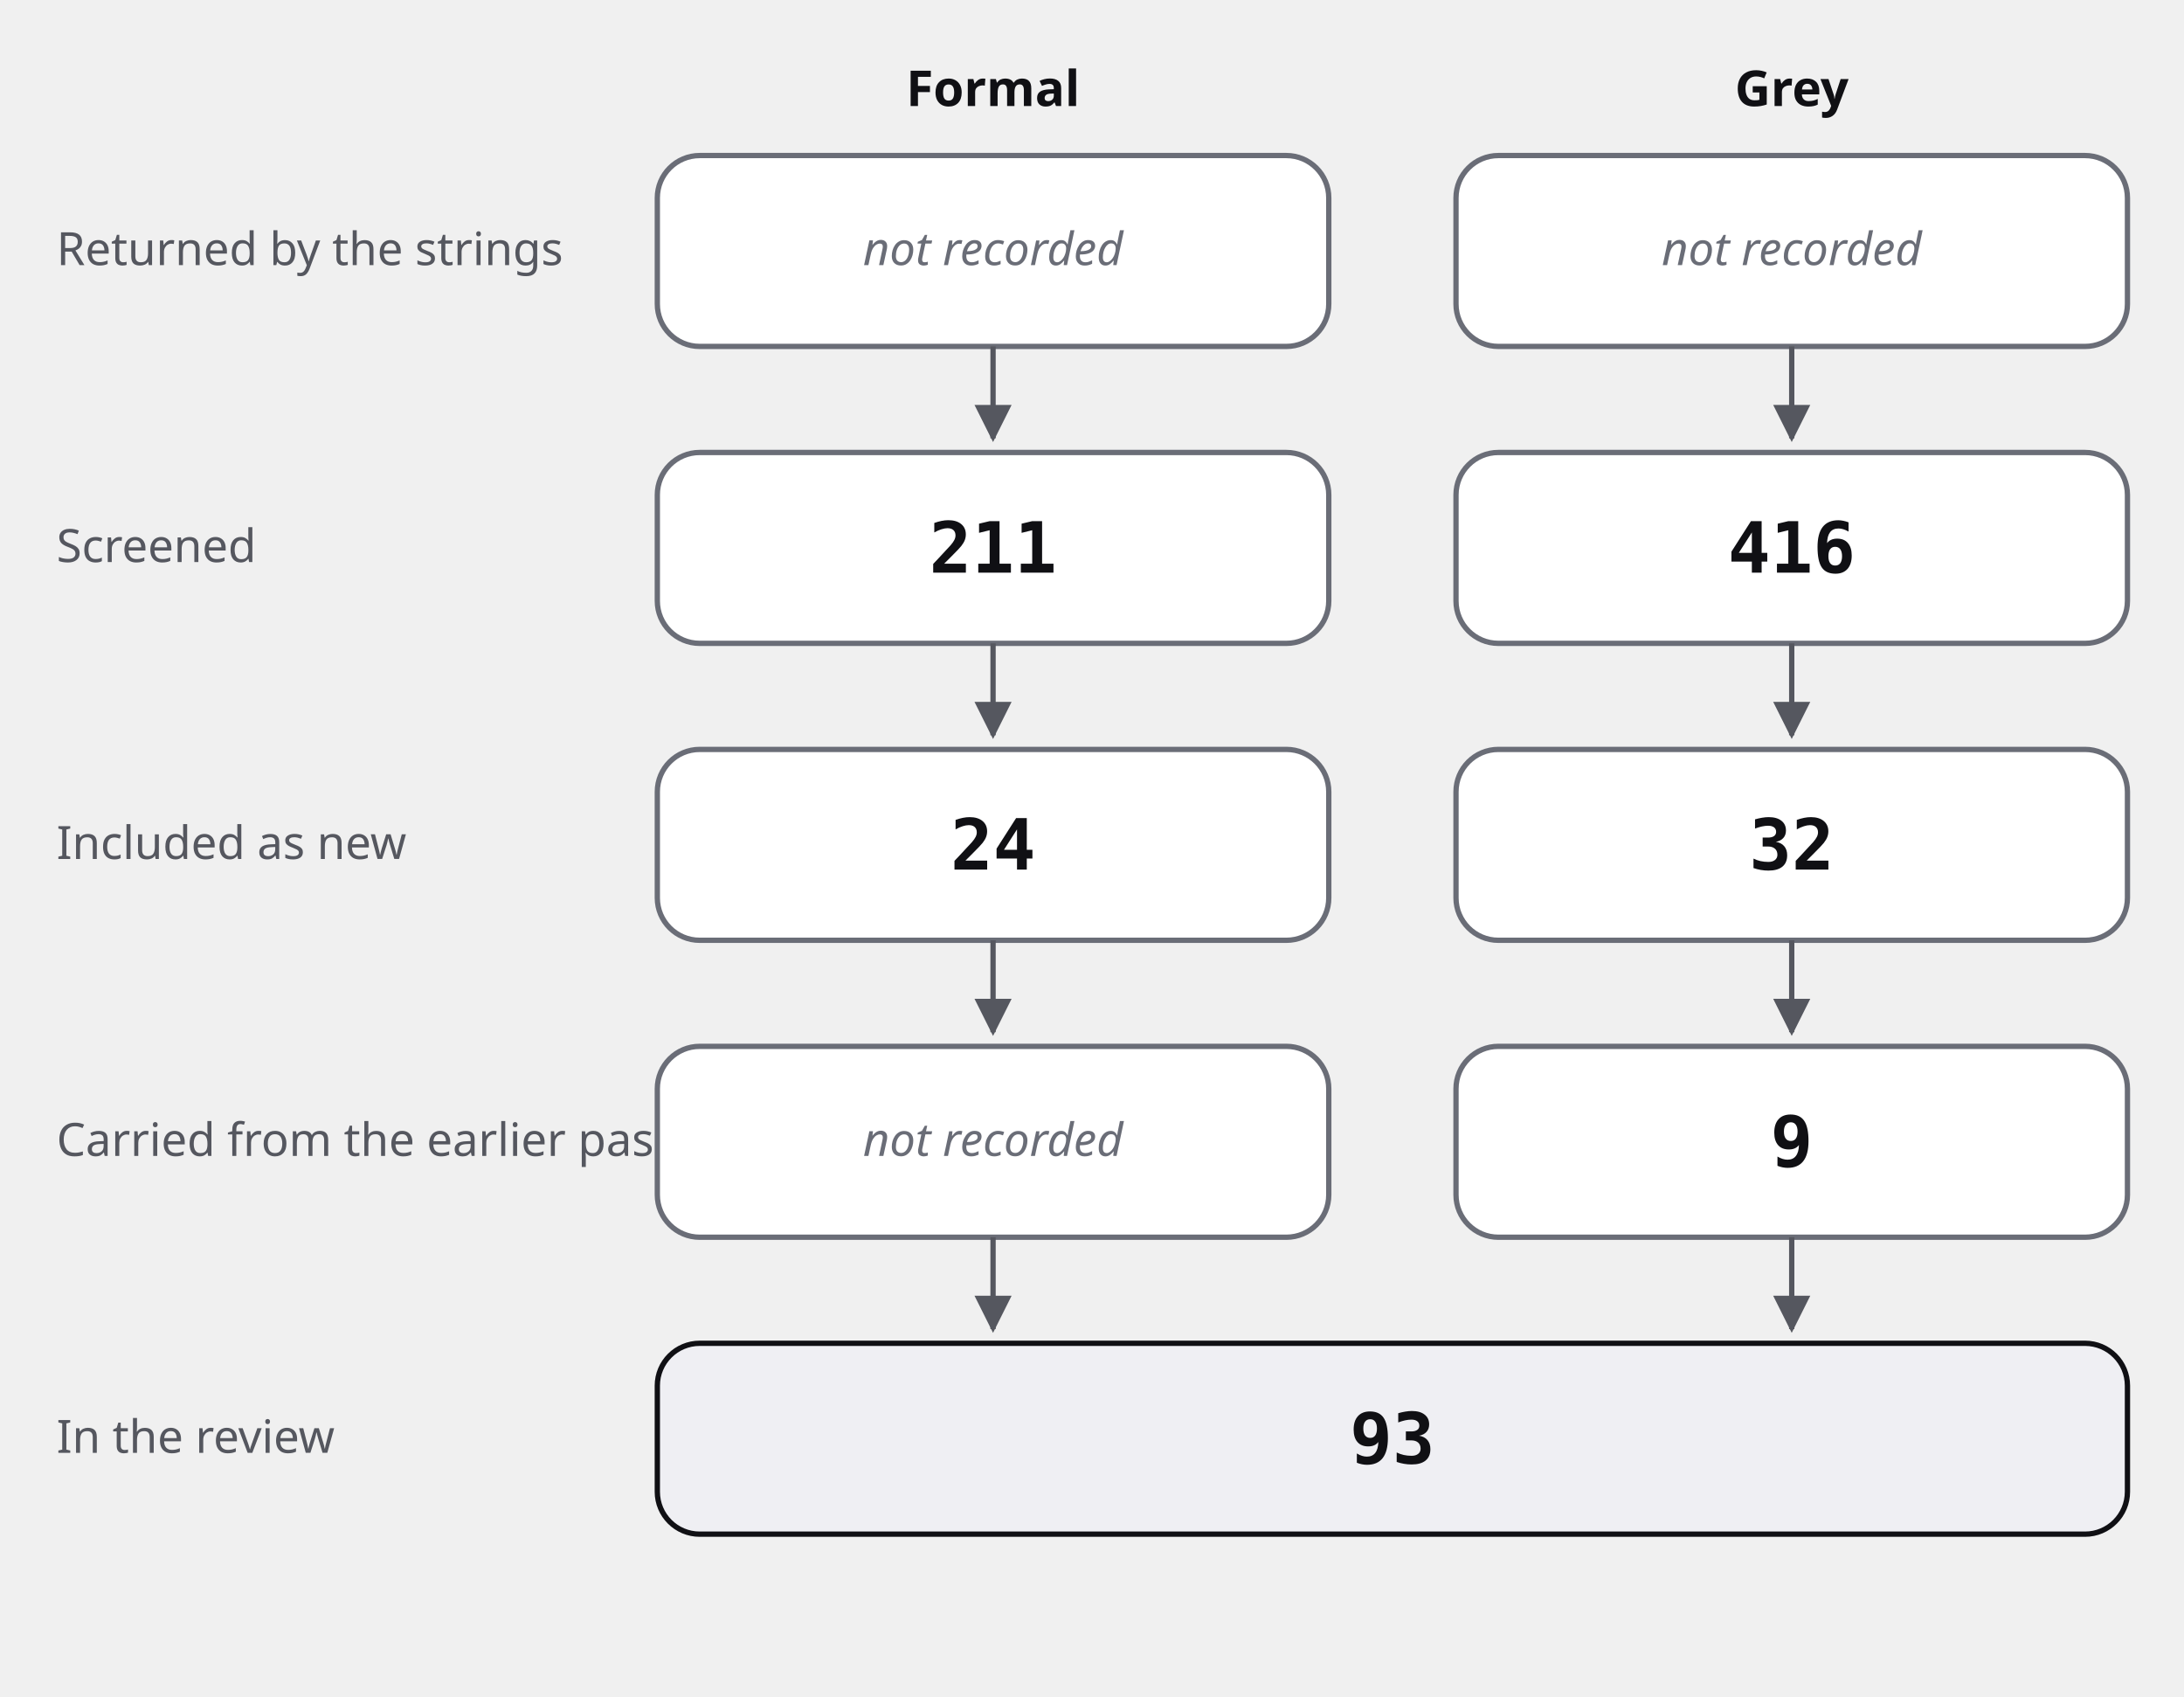
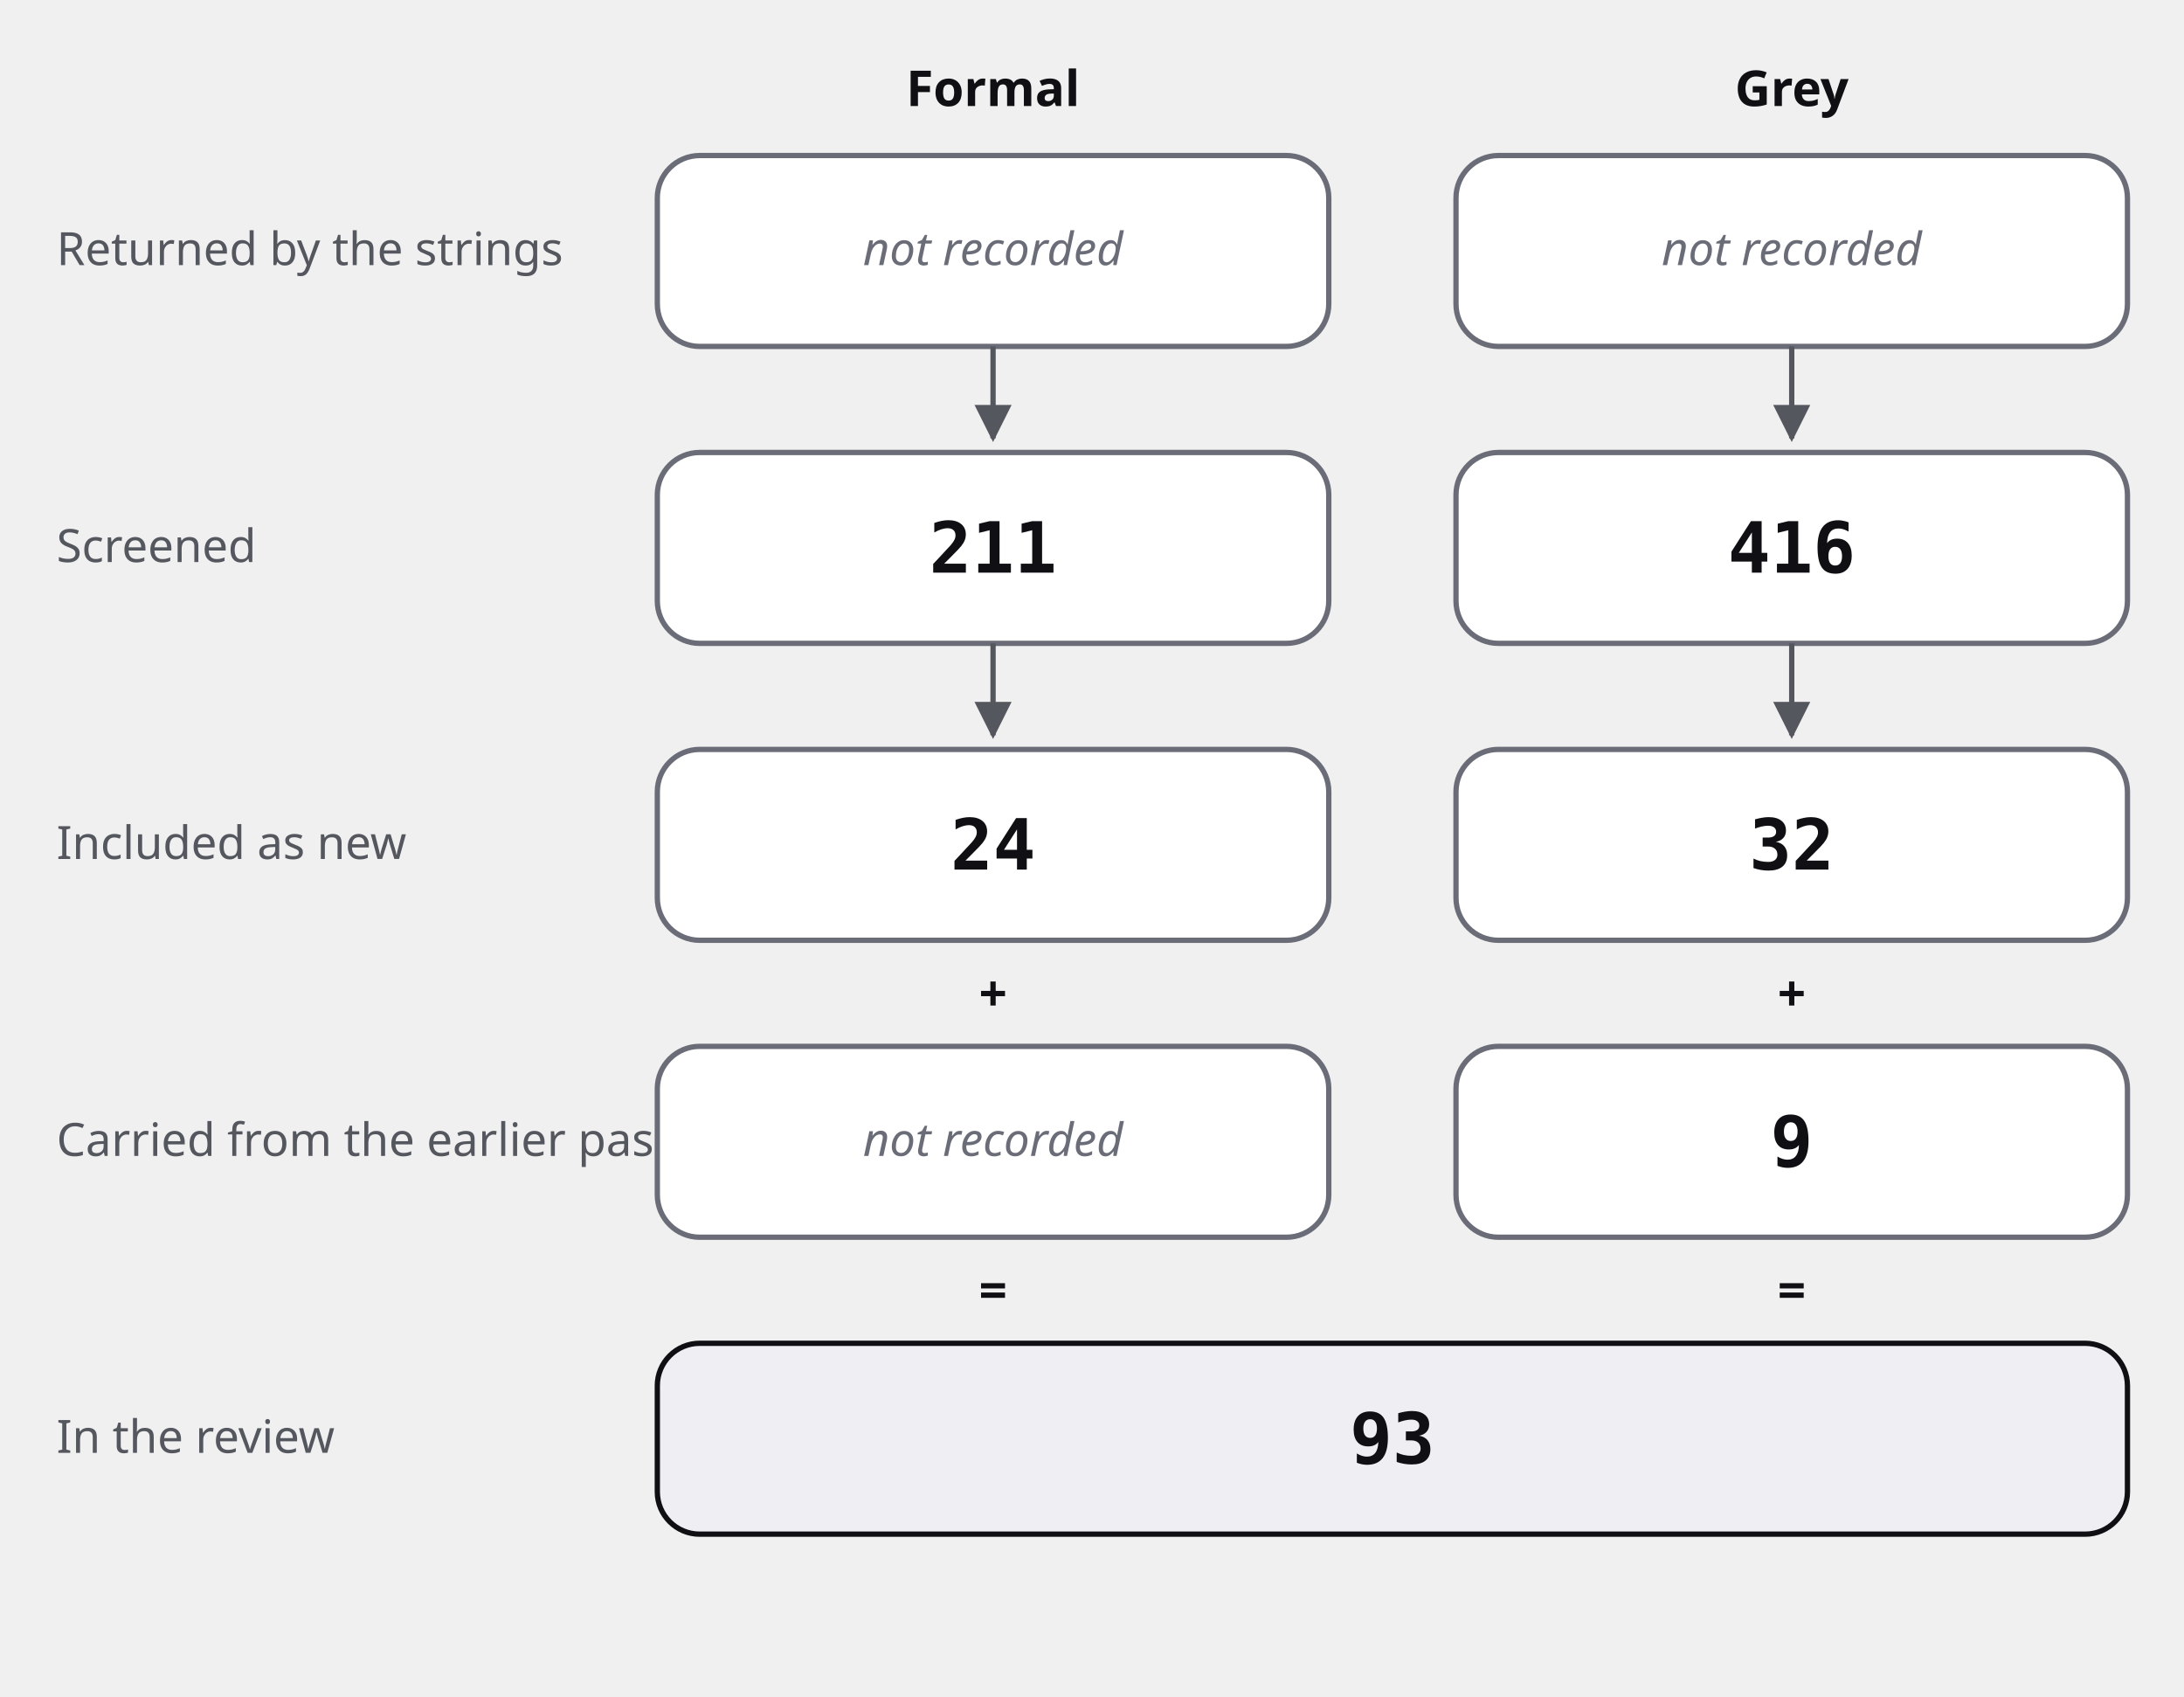
<svg xmlns="http://www.w3.org/2000/svg" viewBox="0 0 618 480" role="img" aria-labelledby="t d">
  <style>
  .box { fill: #FFFFFF; stroke: #6A6D77; stroke-width: 1.5; }
  .total { fill: #EFEFF3; stroke: #101014; stroke-width: 1.5; }
  .n { font: 600 20px 'JetBrains Mono', ui-monospace, monospace; fill: #101014; }
  .label { font: 400 13px Archivo, system-ui, sans-serif; fill: #55575F; }
  .na { font: italic 400 13px Archivo, system-ui, sans-serif; fill: #6A6D77; }
  .head { font: 600 14px Archivo, system-ui, sans-serif; fill: #101014; }
  .arrow { stroke: #55575F; stroke-width: 1.5; fill: none; marker-end: url(#tip); }
  #tip path { fill: #55575F; }
  @media (prefers-color-scheme: dark) {
    .box { fill: #1A1A20; stroke: #9A9CA4; }
    .total { fill: #26262E; stroke: #F7F7F9; }
    .n, .head { fill: #F7F7F9; }
    .label { fill: #B8BAC2; }
    .na { fill: #9A9CA4; }
    .arrow { stroke: #B8BAC2; }
    #tip path { fill: #B8BAC2; }
  }
</style>
  <defs>
    <marker id="tip" viewBox="0 0 10 10" refX="9" refY="5" markerWidth="7" markerHeight="7" orient="auto">
      <path d="M0,0 L10,5 L0,10 z" />
    </marker>
  </defs>
  <text class="head" x="281.0" y="30" text-anchor="middle">Formal</text>
  <text class="head" x="507.0" y="30" text-anchor="middle">Grey</text>
  <text class="label" x="16" y="75.0">Returned by the strings</text>
  <rect class="box" x="186" y="44" width="190" height="54" rx="12" />
  <text class="na" x="281.0" y="75.0" text-anchor="middle">not recorded</text>
  <path class="arrow" d="M281.0,98 v26" />
  <rect class="box" x="412" y="44" width="190" height="54" rx="12" />
  <text class="na" x="507.0" y="75.0" text-anchor="middle">not recorded</text>
  <path class="arrow" d="M507.0,98 v26" />
  <text class="label" x="16" y="159.0">Screened</text>
  <rect class="box" x="186" y="128" width="190" height="54" rx="12" />
  <text class="n" x="281.0" y="162.0" text-anchor="middle">211</text>
  <path class="arrow" d="M281.0,182 v26" />
  <rect class="box" x="412" y="128" width="190" height="54" rx="12" />
  <text class="n" x="507.0" y="162.0" text-anchor="middle">416</text>
  <path class="arrow" d="M507.0,182 v26" />
  <text class="label" x="16" y="243.0">Included as new</text>
  <rect class="box" x="186" y="212" width="190" height="54" rx="12" />
  <text class="n" x="281.0" y="246.0" text-anchor="middle">24</text>
-   <path class="arrow" d="M281.0,266 v26" />
+   <text class="head" x="281.0" y="286.0" text-anchor="middle">+</text>
  <rect class="box" x="412" y="212" width="190" height="54" rx="12" />
  <text class="n" x="507.0" y="246.0" text-anchor="middle">32</text>
-   <path class="arrow" d="M507.0,266 v26" />
+   <text class="head" x="507.0" y="286.0" text-anchor="middle">+</text>
  <text class="label" x="16" y="327.0">Carried from the earlier pass</text>
  <rect class="box" x="186" y="296" width="190" height="54" rx="12" />
  <text class="na" x="281.0" y="327.0" text-anchor="middle">not recorded</text>
-   <path class="arrow" d="M281.0,350 v26" />
+   <text class="head" x="281.0" y="370.0" text-anchor="middle">=</text>
  <rect class="box" x="412" y="296" width="190" height="54" rx="12" />
  <text class="n" x="507.0" y="330.0" text-anchor="middle">9</text>
-   <path class="arrow" d="M507.0,350 v26" />
+   <text class="head" x="507.0" y="370.0" text-anchor="middle">=</text>
  <text class="label" x="16" y="411.0">In the review</text>
  <rect class="total" x="186" y="380" width="416" height="54" rx="12" />
  <text class="n" x="394.0" y="414.0" text-anchor="middle">93</text>
</svg>
